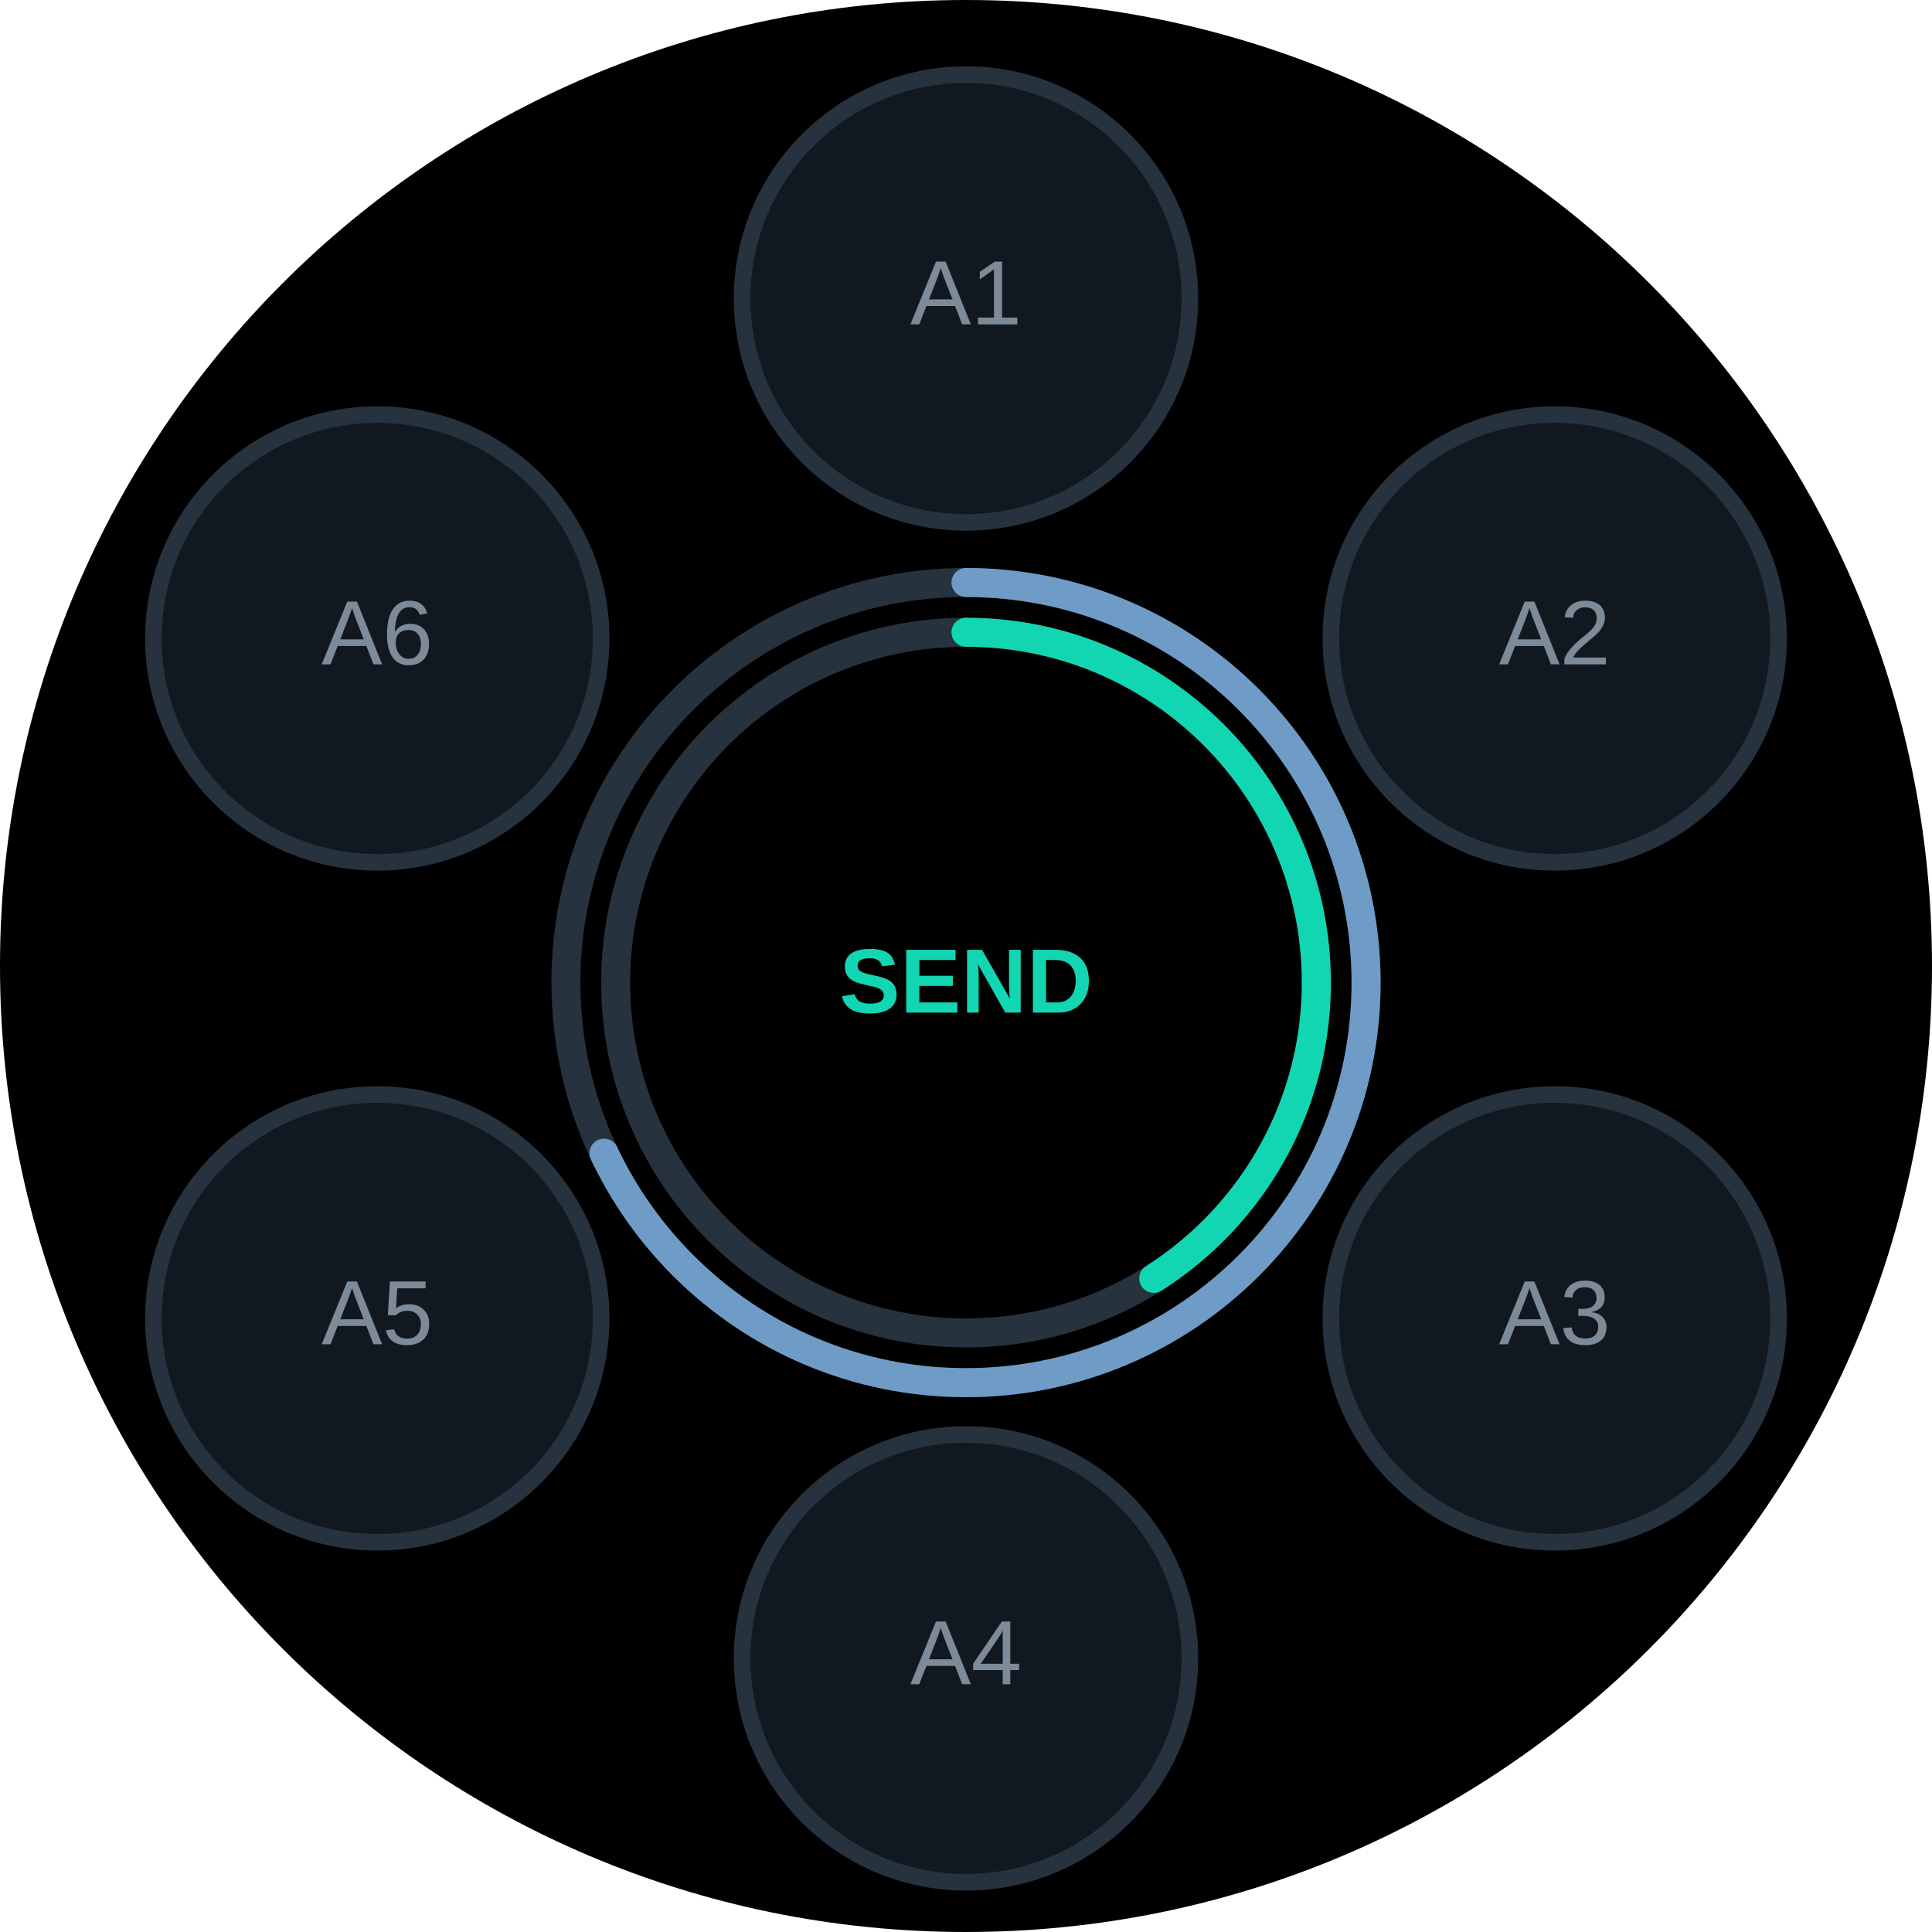
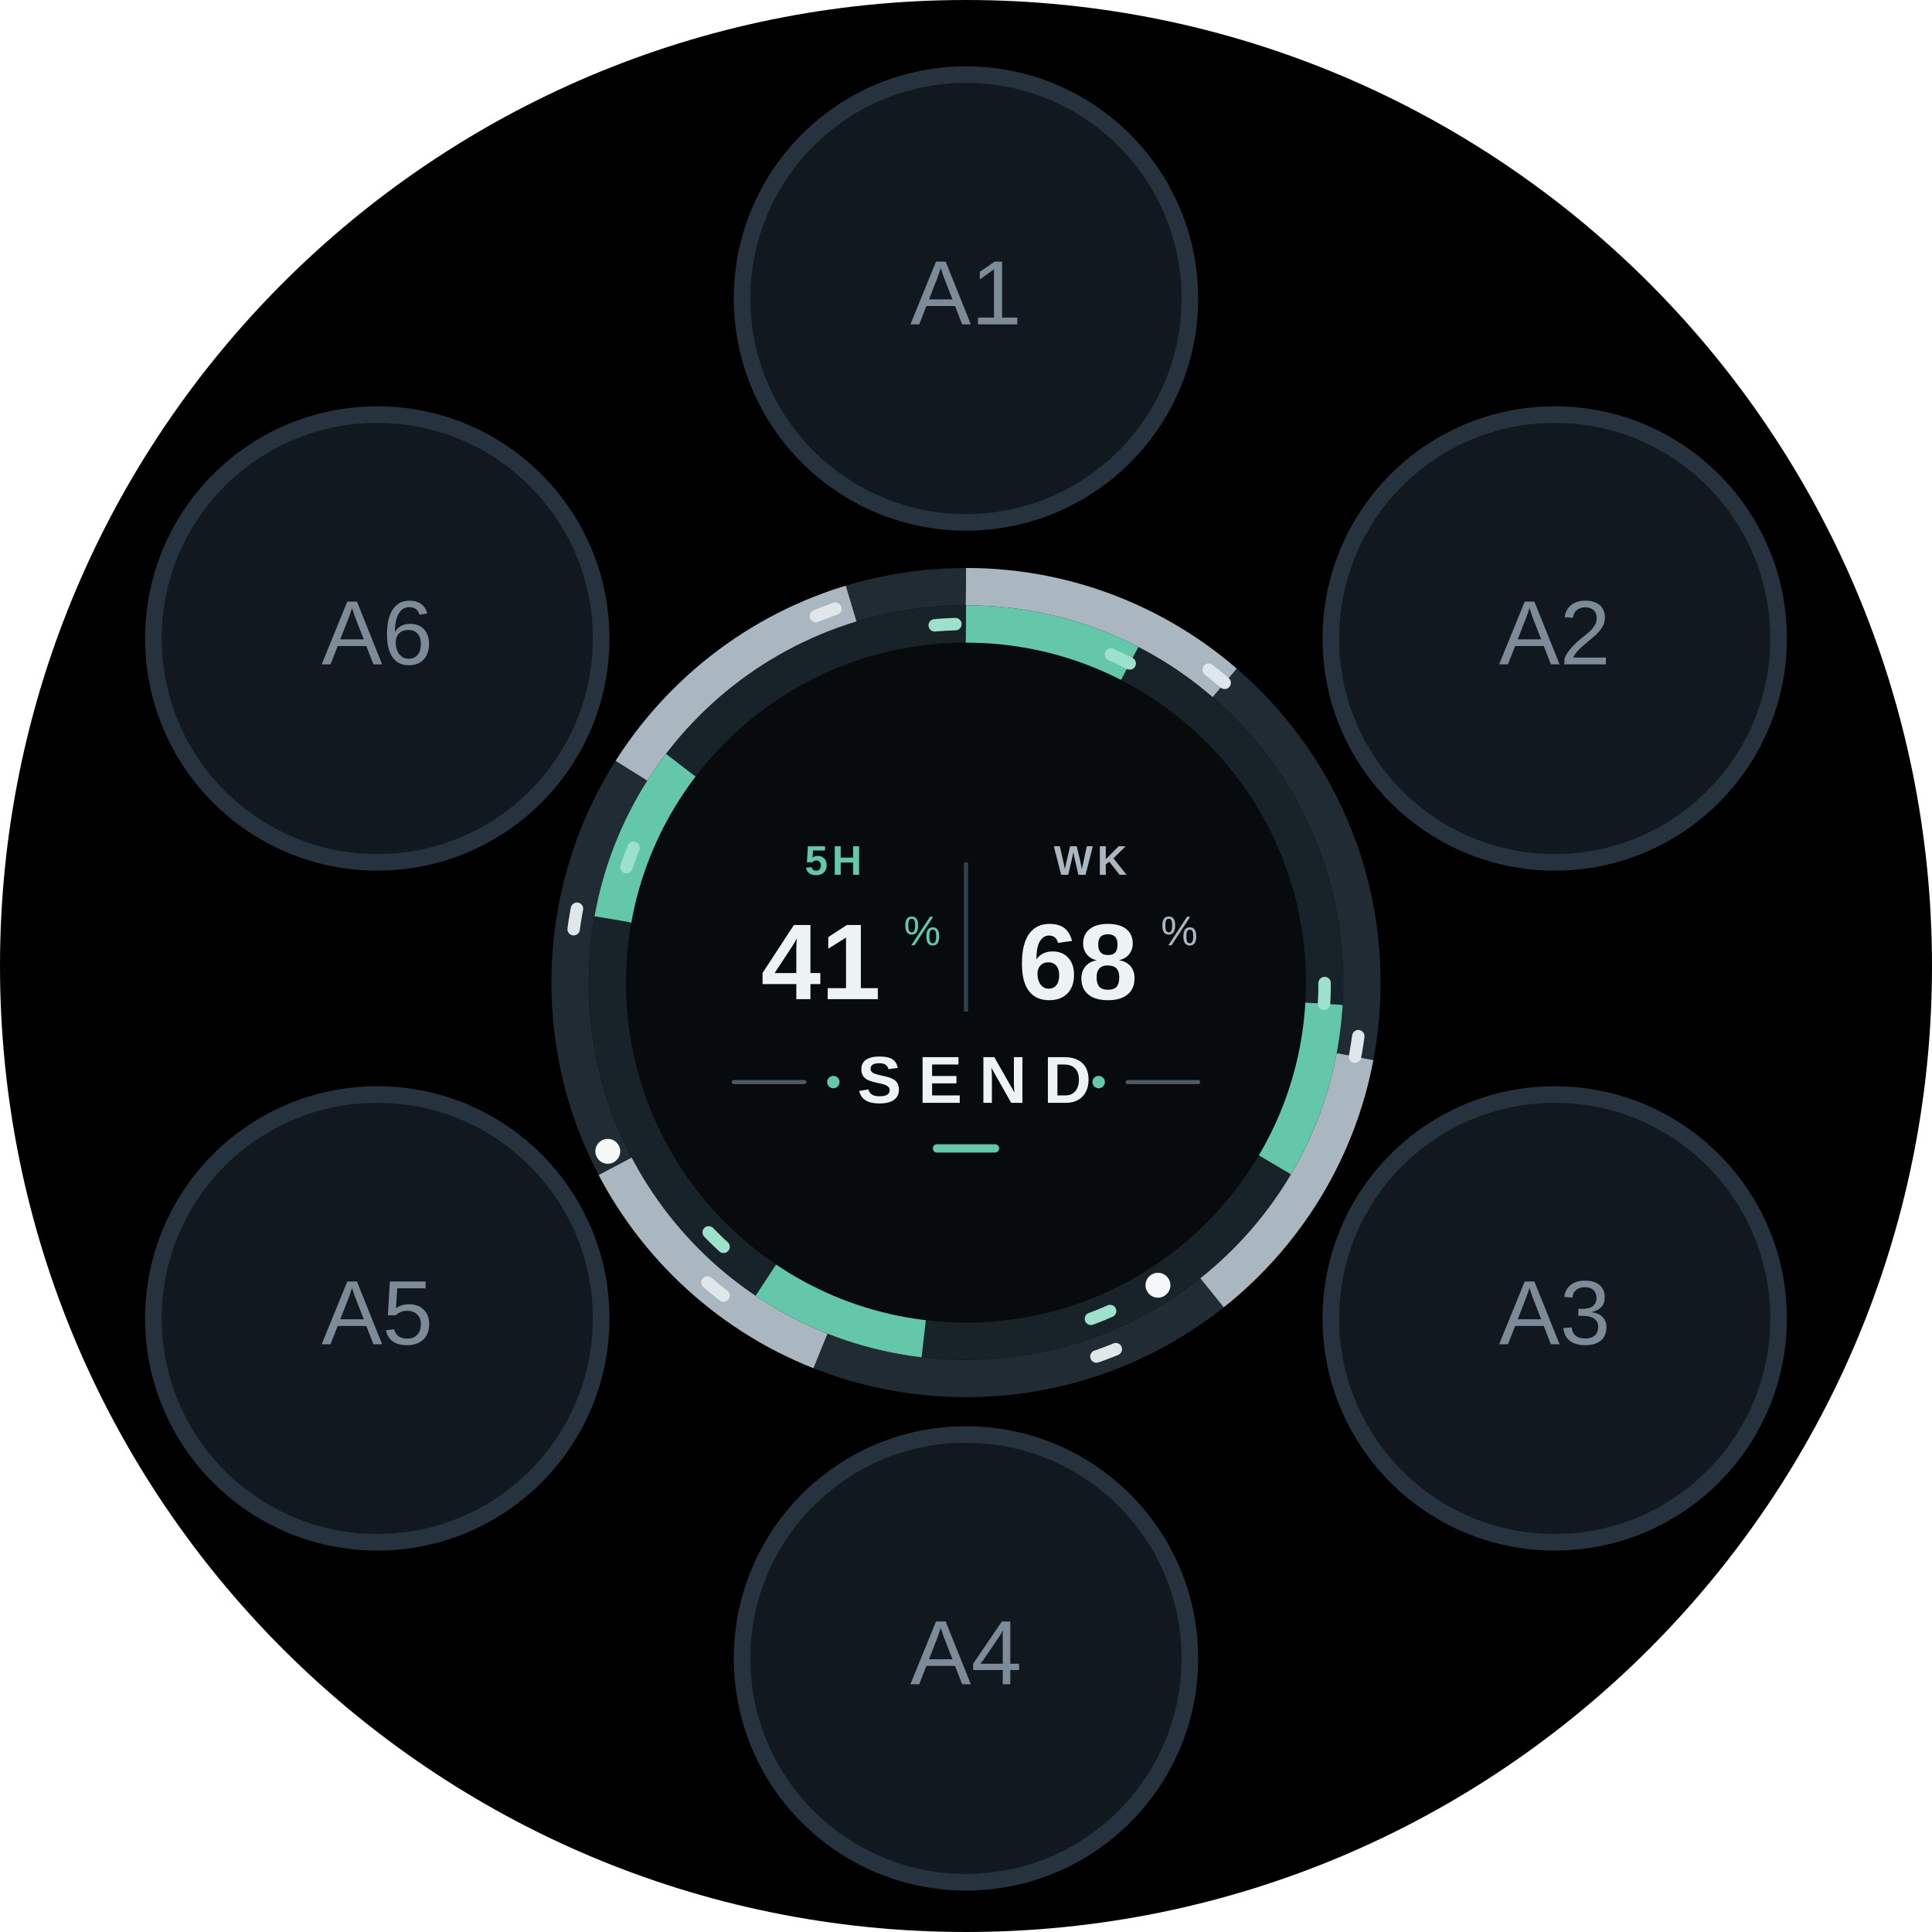
<svg xmlns="http://www.w3.org/2000/svg" width="466" height="466" viewBox="0 0 466 466">
  <defs>
    <clipPath id="dial">
      <circle cx="233" cy="233" r="233" />
    </clipPath>
  </defs>
  <g clip-path="url(#dial)" font-family="Montserrat, Arial, sans-serif" text-anchor="middle">
    <rect width="466" height="466" fill="#000000" />
    <text x="18" y="25" fill="#77e6a5" font-size="16" text-anchor="start">CODEX LIVE</text>
    <text x="448" y="25" fill="#7d8a98" font-size="16" text-anchor="end">BAT 83%</text>
    <g fill="#111820" stroke="#26323d" stroke-width="4">
      <circle cx="233" cy="72" r="54" />
      <circle cx="375" cy="154" r="54" />
      <circle cx="375" cy="318" r="54" />
      <circle cx="233" cy="400" r="54" />
      <circle cx="91" cy="318" r="54" />
      <circle cx="91" cy="154" r="54" />
    </g>
    <g fill="#7d8a98" font-size="22" dominant-baseline="middle">
      <text x="233" y="72">A1</text>
      <text x="375" y="154">A2</text>
      <text x="375" y="318">A3</text>
      <text x="233" y="400">A4</text>
      <text x="91" y="318">A5</text>
      <text x="91" y="154">A6</text>
    </g>
    <circle cx="233" cy="237" r="104" fill="#000000" />
-     <g fill="none" stroke-width="7">
-       <circle cx="233" cy="237" r="96.5" stroke="#26323d" />
-       <circle cx="233" cy="237" r="84.5" stroke="#26323d" />
-       <circle cx="233" cy="237" r="96.5" stroke="#6e9cc6" stroke-linecap="round" stroke-dasharray="412.3 606.3" transform="rotate(-90 233 237)" />
-       <circle cx="233" cy="237" r="84.5" stroke="#12d6b2" stroke-linecap="round" stroke-dasharray="217.7 530.9" transform="rotate(-90 233 237)" />
+     <circle cx="233" cy="237" r="87.5" fill="#070b0e" />
+     <g fill="none" stroke-width="9">
+       <circle cx="233" cy="237" r="95.5" stroke="#202b33" />
+       <circle cx="233" cy="237" r="86.5" stroke="#182229" />
+       <circle cx="233" cy="237" r="95.5" pathLength="100" stroke="#aab7c0" stroke-dasharray="68 100" transform="rotate(-90 233 237)" />
+       <circle cx="233" cy="237" r="86.5" pathLength="100" stroke="#65c7a9" stroke-dasharray="41 100" transform="rotate(-90 233 237)" />
    </g>
-     <text x="233" y="238" fill="#12d6b2" font-size="22" font-weight="600" dominant-baseline="middle">SEND</text>
+     <g fill="none" stroke-width="3" stroke-linecap="round">
+       <circle cx="233" cy="237" r="95.5" pathLength="100" stroke="#e0e7eb" stroke-dasharray="5 95" stroke-dashoffset="-63" transform="rotate(-90 233 237)" />
+       <circle cx="233" cy="237" r="86.5" pathLength="100" stroke="#9de1cc" stroke-dasharray="5 95" stroke-dashoffset="-36" transform="rotate(-90 233 237)" />
+     </g>
+     <circle cx="146.6" cy="277.7" r="3" fill="#f5f8f9" />
+     <circle cx="279.3" cy="310" r="3" fill="#f5f8f9" />
+     <text x="201" y="211" fill="#65c7a9" font-size="10" font-weight="600" letter-spacing="1">5H</text>
+     <text x="263" y="211" fill="#aab7c0" font-size="10" font-weight="600" letter-spacing="1">WK</text>
+     <line x1="233" y1="208" x2="233" y2="244" stroke="#34414a" stroke-width="1" />
+     <text x="198" y="241" fill="#edf2f4" font-size="26" font-weight="600">41</text>
+     <text x="260" y="241" fill="#edf2f4" font-size="26" font-weight="600">68</text>
+     <text x="218" y="228" fill="#65c7a9" font-size="10" text-anchor="start">%</text>
+     <text x="280" y="228" fill="#aab7c0" font-size="10" text-anchor="start">%</text>
+     <g stroke-linecap="round">
+       <line x1="177" y1="261" x2="194" y2="261" stroke="#4c5b65" stroke-width="1" />
+       <line x1="272" y1="261" x2="289" y2="261" stroke="#4c5b65" stroke-width="1" />
+       <circle cx="201" cy="261" r="1.5" fill="#65c7a9" />
+       <circle cx="265" cy="261" r="1.5" fill="#65c7a9" />
+       <line x1="226" y1="277" x2="240" y2="277" stroke="#65c7a9" stroke-width="2" />
+     </g>
+     <text x="235" y="266" fill="#edf2f4" font-size="16" font-weight="600" letter-spacing="4">SEND</text>
  </g>
</svg>
